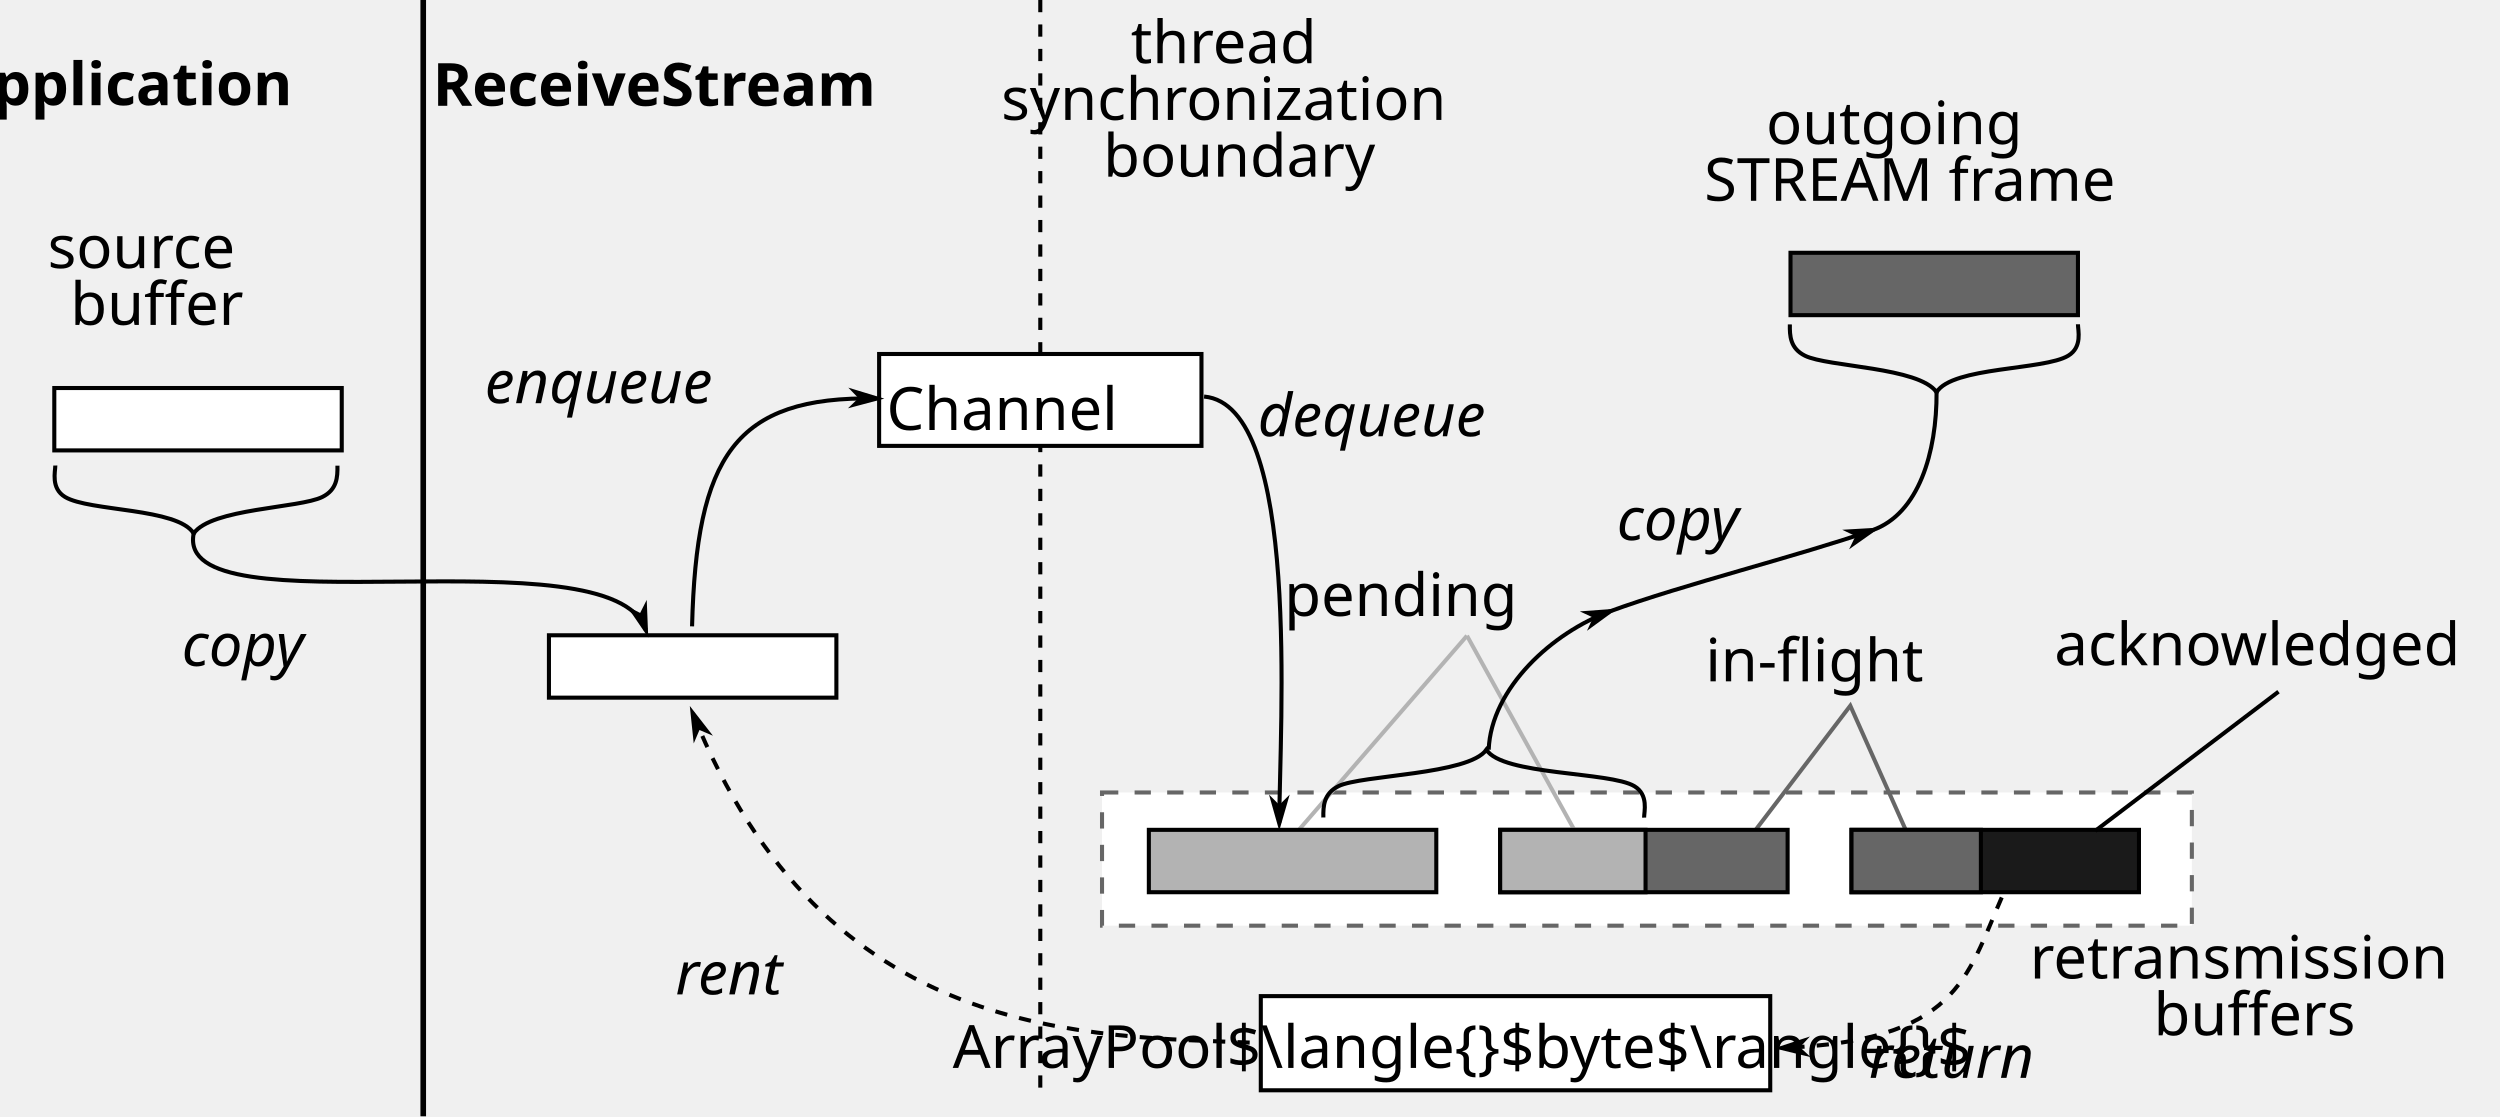
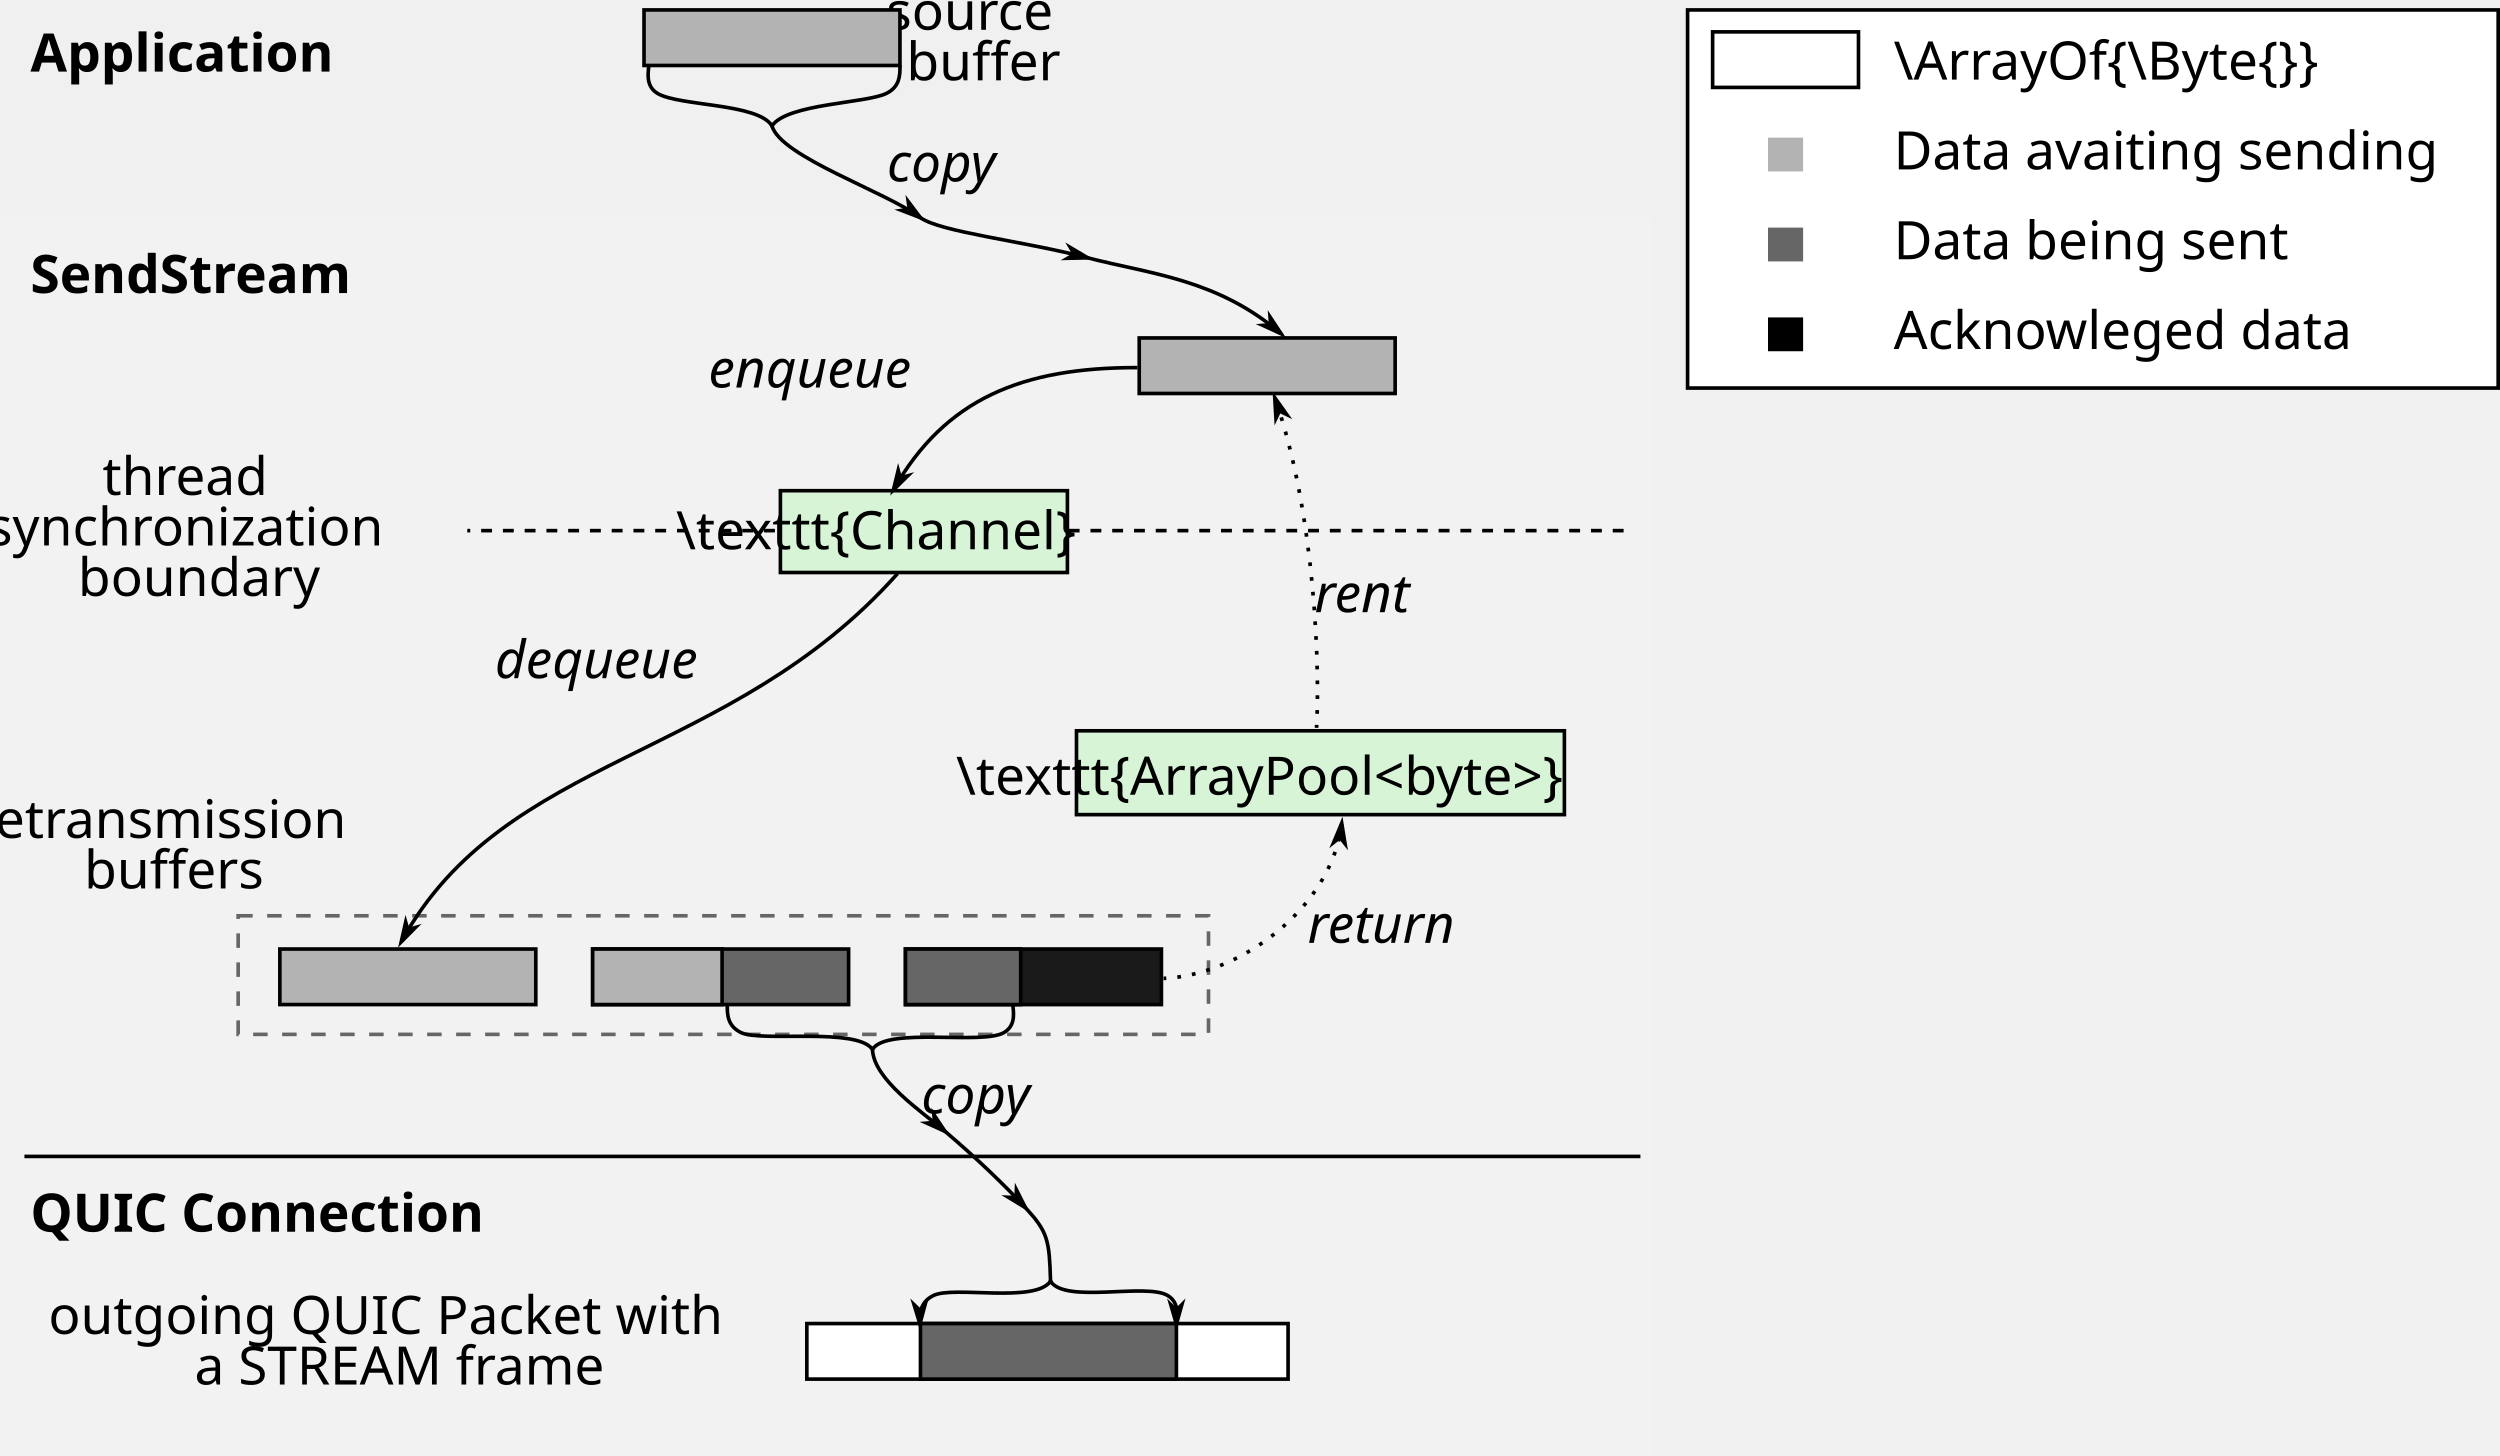
- <svg xmlns="http://www.w3.org/2000/svg" width="162.432mm" height="72.53mm" viewBox="0 0 162.432 72.53" version="1.1" id="svg8">
+ <svg xmlns="http://www.w3.org/2000/svg" width="182.433mm" height="106.247mm" viewBox="0 0 182.433 106.247" version="1.1" id="svg8">
  <defs id="defs2">
-     <marker style="overflow:visible" id="marker8675" refX="0" refY="0" orient="auto">
-       <path transform="matrix(-0.4,0,0,-0.4,-4,0)" style="fill:#000000;fill-opacity:1;fill-rule:evenodd;stroke:#000000;stroke-width:1pt;stroke-opacity:1" d="M 0,0 5,-5 -12.5,0 5,5 Z" id="path8673" />
-     </marker>
-     <marker style="overflow:visible" id="marker7574" refX="0" refY="0" orient="auto">
-       <path transform="matrix(-0.4,0,0,-0.4,-4,0)" style="fill:#000000;fill-opacity:1;fill-rule:evenodd;stroke:#000000;stroke-width:1pt;stroke-opacity:1" d="M 0,0 5,-5 -12.5,0 5,5 Z" id="path7572" />
-     </marker>
-     <marker style="overflow:visible" id="marker6840" refX="0" refY="0" orient="auto">
-       <path transform="matrix(0.4,0,0,0.4,4,0)" style="fill:#000000;fill-opacity:1;fill-rule:evenodd;stroke:#000000;stroke-width:1pt;stroke-opacity:1" d="M 0,0 5,-5 -12.5,0 5,5 Z" id="path6838" />
-     </marker>
-     <marker style="overflow:visible" id="marker5034" refX="0" refY="0" orient="auto">
-       <path transform="matrix(-0.4,0,0,-0.4,-4,0)" style="fill:#000000;fill-opacity:1;fill-rule:evenodd;stroke:#000000;stroke-width:1pt;stroke-opacity:1" d="M 0,0 5,-5 -12.5,0 5,5 Z" id="path5032" />
+     <marker style="overflow:visible" id="marker19103" refX="0" refY="0" orient="auto">
+       <path transform="matrix(-0.4,0,0,-0.4,-4,0)" style="fill:#000000;fill-opacity:1;fill-rule:evenodd;stroke:#000000;stroke-width:1pt;stroke-opacity:1" d="M 0,0 5,-5 -12.5,0 5,5 Z" id="path19101" />
+     </marker>
+     <marker style="overflow:visible" id="marker18877" refX="0" refY="0" orient="auto">
+       <path transform="matrix(0.4,0,0,0.4,4,0)" style="fill:#000000;fill-opacity:1;fill-rule:evenodd;stroke:#000000;stroke-width:1pt;stroke-opacity:1" d="M 0,0 5,-5 -12.5,0 5,5 Z" id="path18875" />
+     </marker>
+     <marker style="overflow:visible" id="marker18615" refX="0" refY="0" orient="auto">
+       <path transform="matrix(-0.4,0,0,-0.4,-4,0)" style="fill:#000000;fill-opacity:1;fill-rule:evenodd;stroke:#000000;stroke-width:1pt;stroke-opacity:1" d="M 0,0 5,-5 -12.5,0 5,5 Z" id="path18613" />
+     </marker>
+     <marker style="overflow:visible" id="marker18025" refX="0" refY="0" orient="auto">
+       <path transform="matrix(0.4,0,0,0.4,4,0)" style="fill:#000000;fill-opacity:1;fill-rule:evenodd;stroke:#000000;stroke-width:1pt;stroke-opacity:1" d="M 0,0 5,-5 -12.5,0 5,5 Z" id="path18023" />
+     </marker>
+     <marker style="overflow:visible" id="marker17473" refX="0" refY="0" orient="auto">
+       <path transform="matrix(0.4,0,0,0.4,4,0)" style="fill:#000000;fill-opacity:1;fill-rule:evenodd;stroke:#000000;stroke-width:1pt;stroke-opacity:1" d="M 0,0 5,-5 -12.5,0 5,5 Z" id="path17471" />
    </marker>
    <marker style="overflow:visible" id="marker4886" refX="0" refY="0" orient="auto">
      <path transform="matrix(-0.4,0,0,-0.4,-4,0)" style="fill:#000000;fill-opacity:1;fill-rule:evenodd;stroke:#000000;stroke-width:1pt;stroke-opacity:1" d="M 0,0 5,-5 -12.5,0 5,5 Z" id="path4884" />
    </marker>
    <marker style="overflow:visible" id="marker4517" refX="0" refY="0" orient="auto">
      <path transform="matrix(0.4,0,0,0.4,4,0)" style="fill:#000000;fill-opacity:1;fill-rule:evenodd;stroke:#000000;stroke-width:1pt;stroke-opacity:1" d="M 0,0 5,-5 -12.5,0 5,5 Z" id="path4515" />
    </marker>
    <marker style="overflow:visible" id="marker4365" refX="0" refY="0" orient="auto">
      <path transform="matrix(0.4,0,0,0.4,4,0)" style="fill:#000000;fill-opacity:1;fill-rule:evenodd;stroke:#000000;stroke-width:1pt;stroke-opacity:1" d="M 0,0 5,-5 -12.5,0 5,5 Z" id="path4363" />
    </marker>
    <marker style="overflow:visible" id="marker4241" refX="0" refY="0" orient="auto">
      <path transform="matrix(-0.4,0,0,-0.4,-4,0)" style="fill:#000000;fill-opacity:1;fill-rule:evenodd;stroke:#000000;stroke-width:1pt;stroke-opacity:1" d="M 0,0 5,-5 -12.5,0 5,5 Z" id="path4239" />
    </marker>
    <marker style="overflow:visible" id="marker3023" refX="0" refY="0" orient="auto">
      <path transform="matrix(-0.4,0,0,-0.4,-4,0)" style="fill:#808080;fill-opacity:1;fill-rule:evenodd;stroke:#808080;stroke-width:1pt;stroke-opacity:1" d="M 0,0 5,-5 -12.5,0 5,5 Z" id="path3021" />
    </marker>
-     <marker style="overflow:visible" id="marker2725" refX="0" refY="0" orient="auto">
-       <path transform="matrix(-0.4,0,0,-0.4,-4,0)" style="fill:#000000;fill-opacity:1;fill-rule:evenodd;stroke:#000000;stroke-width:1pt;stroke-opacity:1" d="M 0,0 5,-5 -12.5,0 5,5 Z" id="path2723" />
-     </marker>
    <marker style="overflow:visible" id="marker2543" refX="0" refY="0" orient="auto">
      <path transform="matrix(-0.4,0,0,-0.4,-4,0)" style="fill:#000000;fill-opacity:1;fill-rule:evenodd;stroke:#000000;stroke-width:1pt;stroke-opacity:1" d="M 0,0 5,-5 -12.5,0 5,5 Z" id="path2541" />
    </marker>
    <marker style="overflow:visible" id="marker2461" refX="0" refY="0" orient="auto">
      <path transform="matrix(-0.4,0,0,-0.4,-4,0)" style="fill:#000000;fill-opacity:1;fill-rule:evenodd;stroke:#000000;stroke-width:1pt;stroke-opacity:1" d="M 0,0 5,-5 -12.5,0 5,5 Z" id="path2459" />
    </marker>
    <marker style="overflow:visible" id="marker2349" refX="0" refY="0" orient="auto">
      <path transform="matrix(0.4,0,0,0.4,4,0)" style="fill:#000000;fill-opacity:1;fill-rule:evenodd;stroke:#000000;stroke-width:1pt;stroke-opacity:1" d="M 0,0 5,-5 -12.5,0 5,5 Z" id="path2347" />
    </marker>
-     <marker style="overflow:visible" id="Arrow1Mstart" refX="0" refY="0" orient="auto">
-       <path transform="matrix(0.4,0,0,0.4,4,0)" style="fill:#000000;fill-opacity:1;fill-rule:evenodd;stroke:#000000;stroke-width:1pt;stroke-opacity:1" d="M 0,0 5,-5 -12.5,0 5,5 Z" id="path876" />
-     </marker>
    <marker style="overflow:visible" id="Arrow2Lstart" refX="0" refY="0" orient="auto">
      <path transform="matrix(1.1,0,0,1.1,1.1,0)" d="M 8.719,4.034 -2.207,0.016 8.719,-4.002 c -1.745,2.372 -1.735,5.617 -6e-7,8.035 z" style="fill:#000000;fill-opacity:1;fill-rule:evenodd;stroke:#000000;stroke-width:0.625;stroke-linejoin:round;stroke-opacity:1" id="path888" />
    </marker>
    <marker style="overflow:visible" id="marker1154" refX="0" refY="0" orient="auto">
      <path transform="matrix(0.8,0,0,0.8,10,0)" style="fill:#000000;fill-opacity:1;fill-rule:evenodd;stroke:#000000;stroke-width:1pt;stroke-opacity:1" d="M 0,0 5,-5 -12.5,0 5,5 Z" id="path1152" />
    </marker>
    <marker style="overflow:visible" id="Arrow1Lstart" refX="0" refY="0" orient="auto">
      <path transform="matrix(0.8,0,0,0.8,10,0)" style="fill:#000000;fill-opacity:1;fill-rule:evenodd;stroke:#000000;stroke-width:1pt;stroke-opacity:1" d="M 0,0 5,-5 -12.5,0 5,5 Z" id="path870" />
    </marker>
    <marker style="overflow:visible" id="Arrow2Mstart" refX="0" refY="0" orient="auto">
      <path transform="scale(0.6)" d="M 8.719,4.034 -2.207,0.016 8.719,-4.002 c -1.745,2.372 -1.735,5.617 -6e-7,8.035 z" style="fill:#000000;fill-opacity:1;fill-rule:evenodd;stroke:#000000;stroke-width:0.625;stroke-linejoin:round;stroke-opacity:1" id="path1223" />
    </marker>
    <marker style="overflow:visible" id="marker2832" refX="0" refY="0" orient="auto">
      <path transform="scale(-0.6)" d="M 8.719,4.034 -2.207,0.016 8.719,-4.002 c -1.745,2.372 -1.735,5.617 -6e-7,8.035 z" style="fill:#000000;fill-opacity:1;fill-rule:evenodd;stroke:#000000;stroke-width:0.625;stroke-linejoin:round;stroke-opacity:1" id="path2830" />
    </marker>
+     <marker style="overflow:visible" id="marker5122" refX="0" refY="0" orient="auto">
+       <path transform="matrix(-0.4,0,0,-0.4,-4,0)" style="fill:#808080;fill-opacity:1;fill-rule:evenodd;stroke:#808080;stroke-width:1pt;stroke-opacity:1" d="M 0,0 5,-5 -12.5,0 5,5 Z" id="path5120" />
+     </marker>
+     <marker style="overflow:visible" id="marker3676" refX="0" refY="0" orient="auto">
+       <path transform="matrix(0.4,0,0,0.4,4,0)" style="fill:#000000;fill-opacity:1;fill-rule:evenodd;stroke:#000000;stroke-width:1pt;stroke-opacity:1" d="M 0,0 5,-5 -12.5,0 5,5 Z" id="path3674" />
+     </marker>
+     <marker style="overflow:visible" id="marker3696" refX="0" refY="0" orient="auto">
+       <path transform="matrix(-0.4,0,0,-0.4,-4,0)" style="fill:#000000;fill-opacity:1;fill-rule:evenodd;stroke:#000000;stroke-width:1pt;stroke-opacity:1" d="M 0,0 5,-5 -12.5,0 5,5 Z" id="path3694" />
+     </marker>
+     <marker style="overflow:visible" id="marker7386" refX="0" refY="0" orient="auto">
+       <path transform="matrix(-0.4,0,0,-0.4,-4,0)" style="fill:#808080;fill-opacity:1;fill-rule:evenodd;stroke:#808080;stroke-width:1pt;stroke-opacity:1" d="M 0,0 5,-5 -12.5,0 5,5 Z" id="path7384" />
+     </marker>
+     <marker style="overflow:visible" id="marker7666" refX="0" refY="0" orient="auto">
+       <path transform="matrix(0.4,0,0,0.4,4,0)" style="fill:#000000;fill-opacity:1;fill-rule:evenodd;stroke:#000000;stroke-width:1pt;stroke-opacity:1" d="M 0,0 5,-5 -12.5,0 5,5 Z" id="path7664" />
+     </marker>
+     <marker style="overflow:visible" id="marker9210" refX="0" refY="0" orient="auto">
+       <path transform="matrix(0.4,0,0,0.4,4,0)" style="fill:#000000;fill-opacity:1;fill-rule:evenodd;stroke:#000000;stroke-width:1pt;stroke-opacity:1" d="M 0,0 5,-5 -12.5,0 5,5 Z" id="path9208" />
+     </marker>
+     <marker style="overflow:visible" id="marker9350" refX="0" refY="0" orient="auto">
+       <path transform="matrix(-0.4,0,0,-0.4,-4,0)" style="fill:#000000;fill-opacity:1;fill-rule:evenodd;stroke:#000000;stroke-width:1pt;stroke-opacity:1" d="M 0,0 5,-5 -12.5,0 5,5 Z" id="path9348" />
+     </marker>
+     <marker style="overflow:visible" id="marker11205" refX="0" refY="0" orient="auto">
+       <path transform="matrix(-0.4,0,0,-0.4,-4,0)" style="fill:#000000;fill-opacity:1;fill-rule:evenodd;stroke:#000000;stroke-width:1pt;stroke-opacity:1" d="M 0,0 5,-5 -12.5,0 5,5 Z" id="path11203" />
+     </marker>
+     <marker style="overflow:visible" id="marker11919" refX="0" refY="0" orient="auto">
+       <path transform="matrix(0.4,0,0,0.4,4,0)" style="fill:#000000;fill-opacity:1;fill-rule:evenodd;stroke:#000000;stroke-width:1pt;stroke-opacity:1" d="M 0,0 5,-5 -12.5,0 5,5 Z" id="path11917" />
+     </marker>
+     <marker style="overflow:visible" id="marker11929" refX="0" refY="0" orient="auto">
+       <path transform="matrix(-0.4,0,0,-0.4,-4,0)" style="fill:#000000;fill-opacity:1;fill-rule:evenodd;stroke:#000000;stroke-width:1pt;stroke-opacity:1" d="M 0,0 5,-5 -12.5,0 5,5 Z" id="path11927" />
+     </marker>
+     <marker style="overflow:visible" id="marker13219" refX="0" refY="0" orient="auto">
+       <path transform="matrix(0.4,0,0,0.4,4,0)" style="fill:#000000;fill-opacity:1;fill-rule:evenodd;stroke:#000000;stroke-width:1pt;stroke-opacity:1" d="M 0,0 5,-5 -12.5,0 5,5 Z" id="path13217" />
+     </marker>
  </defs>
-   <g id="layer1" transform="translate(-25.02513,-4.612104)">
-     <rect style="fill:#ffffff;stroke:#666666;stroke-width:0.265;stroke-miterlimit:4;stroke-dasharray:1.058, 1.058;stroke-dashoffset:0" id="rect5590" width="70.809" height="8.654" x="96.627" y="56.102" />
-     <path style="fill:none;stroke:#666666;stroke-width:0.265px;stroke-linecap:butt;stroke-linejoin:miter;stroke-opacity:1" d="m 138.475,59.342 6.769,-8.878 3.844,8.615" id="path8831" />
-     <rect style="fill:#1a1a1a;stroke:#000000;stroke-width:0.265" id="rect883" width="18.676" height="4.053" x="145.323" y="58.529" />
-     <rect style="fill:#666666;stroke:#000000;stroke-width:0.265" id="rect1272" width="8.406" height="4.053" x="145.323" y="58.529" />
-     <text xml:space="preserve" style="font-weight:bold;font-size:3.881px;line-height:1.25;font-family:sans-serif;-inkscape-font-specification:'sans-serif Bold';text-align:center;letter-spacing:0px;text-anchor:middle;stroke-width:0.265" x="70.064" y="11.49" id="text835">
-       <tspan id="tspan833" x="70.064" y="11.49" style="stroke-width:0.265">ReceiveStream</tspan>
-     </text>
-     <text xml:space="preserve" style="font-size:3.881px;line-height:0.95;font-family:sans-serif;-inkscape-font-specification:sans-serif;text-align:center;letter-spacing:0px;text-anchor:middle;stroke-width:0.265" x="108.066" y="8.718" id="text839">
-       <tspan id="tspan837" x="108.066" y="8.718" style="stroke-width:0.265">thread</tspan>
-       <tspan x="108.066" y="12.405" style="stroke-width:0.265" id="tspan5670">synchronization</tspan>
-       <tspan x="108.066" y="16.091" style="stroke-width:0.265" id="tspan5358">boundary</tspan>
-     </text>
-     <text xml:space="preserve" style="font-size:3.881px;line-height:0.95;font-family:sans-serif;-inkscape-font-specification:sans-serif;text-align:center;letter-spacing:0px;text-anchor:middle;stroke-width:0.265" x="37.743" y="22.034" id="text843">
-       <tspan x="37.743" y="22.034" style="stroke-width:0.265" id="tspan879">source</tspan>
-       <tspan x="37.743" y="25.721" style="stroke-width:0.265" id="tspan6364">buffer</tspan>
-     </text>
-     <g id="g8101" transform="translate(-18.34548)">
-       <rect style="fill:#ffffff;stroke:#000000;stroke-width:0.265" id="rect873" width="33.1" height="6.118" x="125.288" y="69.333" />
-       <text xml:space="preserve" style="font-size:3.881px;line-height:1.25;font-family:sans-serif;-inkscape-font-specification:sans-serif;text-align:center;letter-spacing:0px;text-anchor:middle;stroke-width:0.265" x="141.892" y="73.999" id="text851">
-         <tspan id="tspan849" x="141.892" y="73.999" style="stroke-width:0.265">ArrayPool$\langle{}$byte$\rangle{}$</tspan>
-       </text>
-     </g>
-     <text xml:space="preserve" style="font-size:3.881px;line-height:0.95;font-family:sans-serif;-inkscape-font-specification:sans-serif;text-align:center;letter-spacing:0px;text-anchor:middle;stroke-width:0.265" x="151.633" y="13.975" id="text855">
-       <tspan id="tspan853" x="151.633" y="13.975" style="stroke-width:0.265">outgoing</tspan>
-       <tspan x="151.633" y="17.661" style="stroke-width:0.265" id="tspan5360">STREAM frame</tspan>
-     </text>
-     <text xml:space="preserve" style="font-size:3.881px;line-height:0.95;font-family:sans-serif;-inkscape-font-specification:sans-serif;text-align:center;letter-spacing:0px;text-anchor:middle;stroke-width:0.265" x="174.028" y="68.19" id="text859">
-       <tspan x="174.028" y="68.19" style="stroke-width:0.265" id="tspan877">retransmission</tspan>
-       <tspan x="174.028" y="71.877" style="stroke-width:0.265" id="tspan8117">buffers</tspan>
-     </text>
-     <rect style="fill:#ffffff;stroke:#000000;stroke-width:0.265" id="rect865" width="18.676" height="4.053" x="28.553" y="29.823" />
-     <path style="fill:none;stroke:#000000;stroke-width:0.265;stroke-linecap:butt;stroke-linejoin:miter;stroke-miterlimit:4;stroke-dasharray:0.794, 0.794;stroke-dashoffset:0;stroke-opacity:1" d="M 92.616,4.612 V 75.529" id="path869" />
-     <rect style="fill:#ffffff;stroke:#000000;stroke-width:0.265" id="rect871" width="20.944" height="5.97" x="82.144" y="27.612" />
-     <text xml:space="preserve" style="font-size:3.881px;line-height:1.25;font-family:sans-serif;-inkscape-font-specification:sans-serif;text-align:center;letter-spacing:0px;text-anchor:middle;stroke-width:0.265" x="92.658" y="32.551" id="text847">
-       <tspan id="tspan845" x="92.658" y="32.551" style="stroke-width:0.265">Channel</tspan>
-     </text>
-     <rect style="fill:#666666;stroke:#000000;stroke-width:0.265" id="rect875" width="18.676" height="4.053" x="141.359" y="21.036" />
-     <path style="fill:none;stroke:#000000;stroke-width:0.365;stroke-linecap:butt;stroke-linejoin:miter;stroke-miterlimit:4;stroke-dasharray:none;stroke-opacity:1" d="M 52.524,4.612 V 77.142" id="path889" />
-     <path style="fill:none;stroke:#000000;stroke-width:0.265;stroke-linecap:butt;stroke-linejoin:miter;stroke-miterlimit:4;stroke-dasharray:0.794, 0.794;stroke-dashoffset:0;stroke-opacity:1;marker-end:url(#marker2725)" d="m 155.084,62.922 c -2.322,5.301 -2.915,9.316 -14.268,9.779" id="path864" />
-     <path style="fill:none;stroke:#000000;stroke-width:0.265;stroke-linecap:butt;stroke-linejoin:miter;stroke-miterlimit:4;stroke-dasharray:0.795, 0.795;stroke-dashoffset:0;stroke-opacity:1;marker-start:url(#Arrow1Mstart)" d="m 70.038,50.965 c 8.628,21.443 25.491,20.948 36.845,21.411" id="path868" />
-     <text xml:space="preserve" style="font-style:italic;font-size:3.881px;line-height:1.25;font-family:sans-serif;-inkscape-font-specification:'sans-serif Italic';text-align:center;letter-spacing:0px;text-anchor:middle;stroke-width:0.265" x="74.902" y="69.222" id="text1264">
-       <tspan id="tspan1262" x="74.902" y="69.222" style="stroke-width:0.265">rent</tspan>
-     </text>
-     <text xml:space="preserve" style="font-style:italic;font-size:3.881px;line-height:1.25;font-family:sans-serif;-inkscape-font-specification:'sans-serif Italic';text-align:center;letter-spacing:0px;text-anchor:middle;stroke-width:0.265" x="154.339" y="74.643" id="text1268">
-       <tspan id="tspan1266" x="154.339" y="74.643" style="stroke-width:0.265">return</tspan>
-     </text>
-     <rect style="fill:#666666;stroke:#000000;stroke-width:0.265" id="rect881" width="18.676" height="4.053" x="122.496" y="58.529" />
+   <g id="layer1" transform="translate(-26.58999,-85.43808)">
+     <text xml:space="preserve" style="font-size:3.881px;line-height:0.95;font-family:sans-serif;-inkscape-font-specification:sans-serif;text-align:center;letter-spacing:0px;text-anchor:middle;stroke-width:0.265" x="100.882" y="87.613" id="text843">
+       <tspan x="100.882" y="87.613" style="stroke-width:0.265" id="tspan879">source</tspan>
+       <tspan x="100.882" y="91.3" style="stroke-width:0.265" id="tspan6364">buffer</tspan>
+     </text>
+     <rect style="fill:#b3b3b3;stroke:#000000;stroke-width:0.265" id="rect865" width="18.676" height="4.053" x="73.586" y="86.163" />
    <text xml:space="preserve" style="font-style:normal;font-variant:normal;font-weight:normal;font-stretch:normal;font-size:3.881px;line-height:1.25;font-family:sans-serif;-inkscape-font-specification:sans-serif;text-align:center;letter-spacing:0px;text-anchor:middle;stroke-width:0.265" x="151.477" y="49.045" id="text1276">
      <tspan id="tspan1274" x="151.477" y="49.045" style="font-style:normal;font-variant:normal;font-weight:normal;font-stretch:normal;font-family:sans-serif;-inkscape-font-specification:sans-serif;stroke-width:0.265" />
    </text>
    <text xml:space="preserve" style="font-style:italic;font-size:3.881px;line-height:1.25;font-family:sans-serif;-inkscape-font-specification:'sans-serif Italic';text-align:center;letter-spacing:0px;text-anchor:middle;stroke-width:0.265" x="145.002" y="50.197" id="text1280">
      <tspan id="tspan1278" x="145.002" y="50.197" style="stroke-width:0.265" />
    </text>
-     <text xml:space="preserve" style="font-style:italic;font-size:3.881px;line-height:1.25;font-family:sans-serif;-inkscape-font-specification:'sans-serif Italic';text-align:center;letter-spacing:0px;text-anchor:middle;stroke-width:0.265" x="136.557" y="39.708" id="text1288">
-       <tspan id="tspan1286" x="136.557" y="39.708" style="stroke-width:0.265">copy</tspan>
-     </text>
-     <text xml:space="preserve" style="font-style:italic;font-size:3.881px;line-height:1.25;font-family:sans-serif;-inkscape-font-specification:'sans-serif Italic';text-align:center;letter-spacing:0px;text-anchor:middle;stroke-width:0.265" x="43.319" y="47.883" id="text1292">
-       <tspan id="tspan1290" x="43.319" y="47.883" style="stroke-width:0.265">copy</tspan>
-     </text>
-     <path style="display:inline;fill:none;stroke:#000000;stroke-width:0.265px;stroke-linecap:butt;stroke-linejoin:miter;stroke-opacity:1" d="m 160.035,25.68 c -0.002,0.383 0.307,1.477 -0.633,2.044 -1.574,0.95 -7.514,0.7 -8.552,2.37 -1.139,-1.638 -7.079,-1.634 -8.552,-2.37 -0.959,-0.479 -0.993,-1.286 -0.981,-2.034" id="path2187" />
    <text xml:space="preserve" style="font-style:italic;font-size:3.881px;line-height:1.25;font-family:sans-serif;-inkscape-font-specification:'sans-serif Italic';text-align:center;letter-spacing:0px;text-anchor:middle;stroke-width:0.265" x="110.356" y="22.685" id="text2897">
      <tspan id="tspan2895" x="110.356" y="22.685" style="stroke-width:0.265" />
    </text>
-     <text xml:space="preserve" style="font-weight:bold;font-size:3.881px;line-height:1.25;font-family:sans-serif;-inkscape-font-specification:'sans-serif Bold';text-align:center;letter-spacing:0px;text-anchor:middle;stroke-width:0.265" x="35.489" y="11.444" id="text3171">
-       <tspan id="tspan3169" x="35.489" y="11.444" style="stroke-width:0.265">Application</tspan>
-     </text>
-     <path style="fill:none;stroke:#000000;stroke-width:0.265px;stroke-linecap:butt;stroke-linejoin:miter;stroke-opacity:1;marker-start:url(#marker6840)" d="m 108.142,58.069 c 0.02,-6.258 1.442,-27.123 -4.884,-27.692" id="path4103" />
-     <text xml:space="preserve" style="font-style:italic;font-size:3.881px;line-height:1.25;font-family:sans-serif;-inkscape-font-specification:'sans-serif Italic';text-align:center;letter-spacing:0px;text-anchor:middle;stroke-width:0.265" x="66.445" y="30.81" id="text4231">
-       <tspan id="tspan4229" x="66.445" y="30.81" style="stroke-width:0.265">enqueue</tspan>
-     </text>
-     <text xml:space="preserve" style="font-style:italic;font-size:3.881px;line-height:1.25;font-family:sans-serif;-inkscape-font-specification:'sans-serif Italic';text-align:center;letter-spacing:0px;text-anchor:middle;stroke-width:0.265" x="116.667" y="32.958" id="text4235">
-       <tspan id="tspan4233" x="116.667" y="32.958" style="stroke-width:0.265">dequeue</tspan>
-     </text>
-     <path style="fill:none;stroke:#000000;stroke-width:0.265;stroke-linecap:butt;stroke-linejoin:miter;stroke-opacity:1;stroke-miterlimit:4;stroke-dasharray:none;stroke-dashoffset:0;marker-end:url(#marker5034)" d="m 69.99,45.309 c 0.284,-11.027 2.738,-14.97 11.971,-14.807" id="path4237" />
-     <g id="g4806" transform="translate(48.66107,23.09932)">
+     <g id="g4806" transform="translate(93.97423,78.44879)">
      <path style="display:inline;fill:none;stroke:#000000;stroke-width:0.265px;stroke-linecap:butt;stroke-linejoin:miter;stroke-opacity:1" d="m -20.042,11.758 c 0.002,0.383 -0.307,1.477 0.633,2.044 1.574,0.95 7.32,0.7 8.358,2.37 1.139,-1.638 6.885,-1.634 8.358,-2.37 0.959,-0.479 0.993,-1.286 0.981,-2.034" id="path4513" />
    </g>
-     <rect style="fill:#ffffff;stroke:#000000;stroke-width:0.265" id="rect7900" width="18.676" height="4.053" x="60.691" y="45.888" />
-     <path style="fill:none;stroke:#000000;stroke-width:0.265px;stroke-linecap:butt;stroke-linejoin:miter;stroke-opacity:1;marker-end:url(#marker7574)" d="m 37.609,39.271 c -1.301,6.513 27.221,-0.251 29.371,6.267" id="path8171" />
-     <text xml:space="preserve" style="font-style:normal;font-variant:normal;font-weight:normal;font-stretch:normal;font-size:3.881px;line-height:1.25;font-family:sans-serif;-inkscape-font-specification:sans-serif;text-align:center;letter-spacing:0px;text-anchor:middle;stroke-width:0.265" x="174.215" y="47.836" id="text8817">
-       <tspan id="tspan8815" x="174.215" y="47.836" style="font-style:normal;font-variant:normal;font-weight:normal;font-stretch:normal;font-family:sans-serif;-inkscape-font-specification:sans-serif;stroke-width:0.265">acknowledged</tspan>
-     </text>
-     <path style="fill:none;stroke:#000000;stroke-width:0.265px;stroke-linecap:butt;stroke-linejoin:miter;stroke-opacity:1" d="m 161.153,58.598 11.913,-9.045" id="path8819" />
    <text xml:space="preserve" style="font-weight:bold;font-size:3.881px;line-height:1.25;font-family:sans-serif;-inkscape-font-specification:'sans-serif Bold';text-align:center;letter-spacing:0px;text-anchor:middle;stroke-width:0.265" x="131.651" y="41.371" id="text8823">
      <tspan id="tspan8821" x="131.651" y="41.371" style="stroke-width:0.265" />
    </text>
-     <text xml:space="preserve" style="font-size:3.881px;line-height:1.25;font-family:sans-serif;-inkscape-font-specification:sans-serif;text-align:center;letter-spacing:0px;text-anchor:middle;stroke-width:0.265" x="145.439" y="48.879" id="text8827">
-       <tspan id="tspan8825" x="145.439" y="48.879" style="stroke-width:0.265">in-flight</tspan>
-     </text>
-     <text xml:space="preserve" style="font-size:3.881px;line-height:1.25;font-family:sans-serif;-inkscape-font-specification:sans-serif;text-align:center;letter-spacing:0px;text-anchor:middle;stroke-width:0.265" x="118.568" y="44.636" id="text8835">
-       <tspan id="tspan8833" x="118.568" y="44.636" style="stroke-width:0.265">pending</tspan>
-     </text>
-     <path style="fill:none;stroke:#b3b3b3;stroke-width:0.265px;stroke-linecap:butt;stroke-linejoin:miter;stroke-opacity:1" d="M 120.338,45.917 109.321,58.641" id="path8837" />
-     <path style="fill:none;stroke:#b3b3b3;stroke-width:0.265px;stroke-linecap:butt;stroke-linejoin:miter;stroke-opacity:1" d="m 120.338,45.917 7.029,12.714" id="path8839" />
-     <rect style="fill:#b3b3b3;stroke:#000000;stroke-width:0.265;stroke-miterlimit:4;stroke-dasharray:none;stroke-dashoffset:0" id="rect887" width="18.676" height="4.053" x="99.669" y="58.529" />
-     <rect style="fill:#b3b3b3;stroke:#000000;stroke-width:0.265" id="rect1270" width="9.445" height="4.053" x="122.496" y="58.529" />
-     <path style="display:inline;fill:none;stroke:#000000;stroke-width:0.265;stroke-linecap:butt;stroke-linejoin:miter;stroke-miterlimit:4;stroke-dasharray:none;stroke-opacity:1" d="m 131.847,57.736 c -0.002,-0.383 0.307,-1.477 -0.633,-2.044 -1.574,-0.95 -8.576,-0.7 -9.613,-2.37 -1.139,1.638 -8.141,1.634 -9.613,2.37 -0.959,0.479 -0.993,1.286 -0.981,2.034" id="path2185" />
-     <path style="fill:none;stroke:#000000;stroke-width:0.265px;stroke-linecap:butt;stroke-linejoin:miter;stroke-opacity:1;marker-mid:url(#marker8675)" d="m 121.749,53.323 c 0.161,-4.014 4.164,-7.625 7.873,-8.988 4.768,-1.751 12.316,-3.616 17.052,-5.273 3.015,-1.055 4.193,-5.055 4.176,-8.969" id="path8669" />
+     <g id="g6907" transform="translate(20.23176,-54.20278)">
+       <g id="g17409">
+         <rect style="fill:#ffffff;stroke:#000000;stroke-width:0.265" id="rect17363" width="59.153" height="27.592" x="129.506" y="140.366" />
+         <rect style="fill:#ffffff;stroke:#000000;stroke-width:0.265" id="rect5067" width="10.644" height="4.053" x="-141.978" y="141.967" transform="scale(-1,1)" />
+         <text xml:space="preserve" style="font-size:3.881px;line-height:1.25;font-family:sans-serif;-inkscape-font-specification:sans-serif;letter-spacing:0px;word-spacing:0px;stroke-width:0.265" x="144.548" y="145.448" id="text5077">
+           <tspan id="tspan5075" x="144.548" y="145.448" style="stroke-width:0.265">\ArrayOf{\Byte{}}</tspan>
+         </text>
+         <text xml:space="preserve" style="font-size:3.881px;line-height:1.25;font-family:sans-serif;-inkscape-font-specification:sans-serif;letter-spacing:0px;word-spacing:0px;stroke-width:0.265" x="144.548" y="152.002" id="text5085">
+           <tspan id="tspan5083" x="144.548" y="152.002" style="stroke-width:0.265">Data avaiting sending</tspan>
+         </text>
+         <text xml:space="preserve" style="font-size:3.881px;line-height:1.25;font-family:sans-serif;-inkscape-font-specification:sans-serif;letter-spacing:0px;word-spacing:0px;stroke-width:0.265" x="144.548" y="158.557" id="text5089">
+           <tspan id="tspan5087" x="144.548" y="158.557" style="stroke-width:0.265">Data being sent</tspan>
+         </text>
+         <rect style="fill:#b3b3b3;stroke:#b3b3b3;stroke-width:0.2" id="rect5091" width="2.362" height="2.268" x="135.475" y="149.784" />
+         <rect style="fill:#666666;stroke:#666666;stroke-width:0.2" id="rect5093" width="2.362" height="2.268" x="135.475" y="156.349" />
+         <text xml:space="preserve" style="font-size:3.881px;line-height:1.25;font-family:sans-serif;-inkscape-font-specification:sans-serif;letter-spacing:0px;word-spacing:0px;stroke-width:0.265" x="144.548" y="165.111" id="text17345">
+           <tspan id="tspan17343" x="144.548" y="165.111" style="stroke-width:0.265">Acknowleged data</tspan>
+         </text>
+         <rect style="fill:#000000;stroke:#000000;stroke-width:0.2" id="rect17349" width="2.362" height="2.268" x="135.475" y="162.904" />
+       </g>
+     </g>
+     <rect style="fill:#f2f2f2;stroke:#f2f2f2;stroke-width:0.2" id="rect3582" width="120.385" height="90.239" x="-147.075" y="101.346" transform="scale(-1,1)" />
+     <text xml:space="preserve" style="font-weight:bold;font-size:3.881px;line-height:1.25;font-family:sans-serif;-inkscape-font-specification:'sans-serif Bold';text-align:start;letter-spacing:0px;text-anchor:start;stroke-width:0.265" x="28.813" y="90.664" id="text2759">
+       <tspan id="tspan2757" x="28.813" y="90.664" style="text-align:start;text-anchor:start;stroke-width:0.265">Application</tspan>
+     </text>
+     <text xml:space="preserve" style="font-weight:bold;font-size:3.881px;line-height:1.25;font-family:sans-serif;-inkscape-font-specification:'sans-serif Bold';text-align:start;letter-spacing:0px;text-anchor:start;stroke-width:0.265" x="28.813" y="106.825" id="text2767">
+       <tspan id="tspan2765" x="28.813" y="106.825" style="text-align:start;text-anchor:start;stroke-width:0.265">SendStream</tspan>
+     </text>
+     <g id="g2775" transform="translate(3.460215,45.44182)">
+       <rect style="fill:#ffffff;stroke:#000000;stroke-width:0.265" id="rect2769" width="35.118" height="4.053" x="-117.125" y="136.581" transform="scale(-1,1)" />
+       <rect style="fill:#666666;stroke:#000000;stroke-width:0.265" id="rect2771" width="18.676" height="4.053" x="-108.975" y="136.581" transform="scale(-1,1)" />
+     </g>
+     <text xml:space="preserve" style="font-size:3.881px;line-height:0.95;font-family:sans-serif;-inkscape-font-specification:sans-serif;text-align:center;letter-spacing:0px;text-anchor:middle;stroke-width:0.265" x="58.264" y="182.786" id="text2781">
+       <tspan x="58.264" y="182.786" style="stroke-width:0.265" id="tspan2779">outgoing QUIC Packet with</tspan>
+       <tspan x="58.264" y="186.472" style="stroke-width:0.265" id="tspan14009">a STREAM frame</tspan>
+     </text>
+     <text xml:space="preserve" style="font-size:3.881px;line-height:0.95;font-family:sans-serif;-inkscape-font-specification:sans-serif;text-align:center;letter-spacing:0px;text-anchor:middle;stroke-width:0.265" x="43.636" y="121.558" id="text839-1">
+       <tspan id="tspan837-5" x="43.636" y="121.558" style="stroke-width:0.265">thread</tspan>
+       <tspan x="43.636" y="125.244" style="stroke-width:0.265" id="tspan5670-6">synchronization</tspan>
+       <tspan x="43.636" y="128.931" style="stroke-width:0.265" id="tspan5358-0">boundary</tspan>
+     </text>
+     <path style="fill:none;stroke:#000000;stroke-width:0.265;stroke-linecap:butt;stroke-linejoin:miter;stroke-miterlimit:4;stroke-dasharray:0.794, 0.794;stroke-dashoffset:0;stroke-opacity:1" d="M 145.07,124.16 H 60.689" id="path3584" />
+     <g id="g9718" transform="translate(6.991981,0.3607731)">
+       <rect style="fill:#d7f4d7;stroke:#000000;stroke-width:0.265" id="rect3586" width="20.944" height="5.97" x="-97.49" y="120.885" transform="scale(-1,1)" />
+       <text xml:space="preserve" style="font-size:3.881px;line-height:1.25;font-family:sans-serif;-inkscape-font-specification:sans-serif;text-align:center;letter-spacing:0px;text-anchor:middle;stroke-width:0.265" x="87.061" y="125.162" id="text3590">
+         <tspan id="tspan3588" x="87.061" y="125.162" style="stroke-width:0.265">\texttt{Channel}</tspan>
+       </text>
+     </g>
+     <path style="fill:none;stroke:#000000;stroke-width:0.27;stroke-linecap:butt;stroke-linejoin:miter;stroke-miterlimit:4;stroke-dasharray:0.27, 0.81;stroke-dashoffset:0.054;stroke-opacity:1;marker-end:url(#marker3696)" d="m 122.663,138.55 c 0.236,-3.795 -0.009,-15.425 -3.036,-24.056" id="path3638" />
+     <text xml:space="preserve" style="font-style:italic;font-size:3.881px;line-height:1.25;font-family:sans-serif;-inkscape-font-specification:'sans-serif Italic';text-align:center;letter-spacing:0px;text-anchor:middle;stroke-width:0.265" x="128.503" y="130.114" id="text3644">
+       <tspan id="tspan3642" x="128.503" y="130.114" style="stroke-width:0.265">rent</tspan>
+     </text>
+     <text xml:space="preserve" style="font-style:italic;font-size:3.881px;line-height:1.25;font-family:sans-serif;-inkscape-font-specification:'sans-serif Italic';text-align:center;letter-spacing:0px;text-anchor:middle;stroke-width:0.265" x="88.205" y="113.717" id="text6940">
+       <tspan id="tspan6938" x="88.205" y="113.717" style="stroke-width:0.265">enqueue</tspan>
+     </text>
+     <text xml:space="preserve" style="font-style:italic;font-size:3.881px;line-height:1.25;font-family:sans-serif;-inkscape-font-specification:'sans-serif Italic';text-align:center;letter-spacing:0px;text-anchor:middle;stroke-width:0.265" x="72.628" y="134.931" id="text6944">
+       <tspan id="tspan6942" x="72.628" y="134.931" style="stroke-width:0.265">dequeue</tspan>
+     </text>
+     <path style="fill:none;stroke:#000000;stroke-width:0.265;stroke-linecap:butt;stroke-linejoin:miter;stroke-miterlimit:4;stroke-dasharray:none;stroke-opacity:1;marker-start:url(#marker17473);marker-mid:url(#marker7666)" d="m 120.051,109.77 c -4.663,-3.999 -9.632,-4.35 -14.122,-5.527 -4.677,-1.225 -10.785,-1.874 -12.205,-2.944 -2.47,-1.861 -10.176,-4.42 -10.802,-6.679" id="path7662" />
+     <text xml:space="preserve" style="font-style:italic;font-size:3.881px;line-height:1.25;font-family:sans-serif;-inkscape-font-specification:'sans-serif Italic';text-align:center;letter-spacing:0px;text-anchor:middle;stroke-width:0.265" x="97.8" y="98.681" id="text9696">
+       <tspan id="tspan9694" x="97.8" y="98.681" style="stroke-width:0.265">copy</tspan>
+     </text>
+     <path style="fill:none;stroke:#000000;stroke-width:0.265px;stroke-linecap:butt;stroke-linejoin:miter;stroke-opacity:1;marker-start:url(#marker18025)" d="m 91.805,121.152 c 3.776,-6.626 9.375,-8.903 17.788,-8.888" id="path10771" />
+     <path style="display:inline;fill:none;stroke:#000000;stroke-width:0.265px;stroke-linecap:butt;stroke-linejoin:miter;stroke-opacity:1;marker-start:url(#marker18877);marker-end:url(#marker19103)" d="m 112.436,182.022 c -0.002,-0.383 0.307,-1.476 -0.633,-2.044 -1.574,-0.95 -7.514,0.623 -8.552,-1.047 -1.139,1.638 -7.079,0.311 -8.552,1.047 -0.959,0.479 -0.993,1.286 -0.981,2.034" id="path11327" />
+     <path style="fill:none;stroke:#000000;stroke-width:0.265;stroke-linecap:butt;stroke-linejoin:miter;stroke-miterlimit:4;stroke-dasharray:none;stroke-dashoffset:0;stroke-opacity:1;marker-mid:url(#marker13219)" d="m 103.251,178.932 c -0.087,-3.041 -0.202,-3.604 -1.853,-5.39 -1.39,-1.504 -3.455,-3.518 -5.871,-5.566 -1.727,-1.464 -5.184,-3.766 -5.27,-5.962" id="path12753" />
+     <text xml:space="preserve" style="font-style:italic;font-size:3.881px;line-height:1.25;font-family:sans-serif;-inkscape-font-specification:'sans-serif Italic';text-align:center;letter-spacing:0px;text-anchor:middle;stroke-width:0.265" x="100.309" y="166.697" id="text13789">
+       <tspan id="tspan13787" x="100.309" y="166.697" style="stroke-width:0.265">copy</tspan>
+     </text>
+     <path style="fill:none;stroke:#000000;stroke-width:0.265;stroke-linecap:butt;stroke-linejoin:miter;stroke-miterlimit:4;stroke-dasharray:none;stroke-dashoffset:0;stroke-opacity:1" d="M 146.296,169.826 H 28.372" id="path14011" />
+     <text xml:space="preserve" style="font-weight:bold;font-size:3.881px;line-height:1.25;font-family:sans-serif;-inkscape-font-specification:'sans-serif Bold';text-align:start;letter-spacing:0px;text-anchor:start;stroke-width:0.265" x="28.813" y="175.319" id="text14669">
+       <tspan id="tspan14667" x="28.813" y="175.319" style="text-align:start;text-anchor:start;stroke-width:0.265">QUIC Connection</tspan>
+     </text>
+     <g id="g9713" transform="translate(34.8567,-24.02856)">
+       <g id="g9723">
+         <rect style="fill:#d7f4d7;stroke:#000000;stroke-width:0.265" id="rect3618" width="35.604" height="6.118" x="70.288" y="162.795" />
+         <text xml:space="preserve" style="font-size:3.881px;line-height:1.25;font-family:sans-serif;-inkscape-font-specification:sans-serif;text-align:center;letter-spacing:0px;text-anchor:middle;stroke-width:0.265" x="88.187" y="167.461" id="text3622">
+           <tspan id="tspan3620" x="88.187" y="167.461" style="stroke-width:0.265">\texttt{ArrayPool&lt;byte&gt;}</tspan>
+         </text>
+       </g>
+     </g>
+     <text xml:space="preserve" style="font-style:italic;font-size:3.881px;line-height:1.25;font-family:sans-serif;-inkscape-font-specification:'sans-serif Italic';text-align:center;letter-spacing:0px;text-anchor:middle;stroke-width:0.265" x="129.894" y="154.243" id="text3648">
+       <tspan id="tspan3646" x="129.894" y="154.243" style="stroke-width:0.265">return</tspan>
+     </text>
+     <rect style="fill:#b3b3b3;stroke:#000000;stroke-width:0.265" id="rect7900" width="18.676" height="4.053" x="109.723" y="110.099" />
+     <text xml:space="preserve" style="font-size:3.881px;line-height:0.95;font-family:sans-serif;-inkscape-font-specification:sans-serif;text-align:center;letter-spacing:0px;text-anchor:middle;stroke-width:0.265" x="41.807" y="146.589" id="text859">
+       <tspan x="41.807" y="146.589" style="stroke-width:0.265" id="tspan877">retransmission</tspan>
+       <tspan x="41.807" y="150.275" style="stroke-width:0.265" id="tspan8117">buffers</tspan>
+     </text>
+     <g id="g17743">
+       <rect style="fill:#f2f2f2;stroke:#666666;stroke-width:0.265;stroke-miterlimit:4;stroke-dasharray:1.058, 1.058;stroke-dashoffset:0" id="rect5590" width="70.809" height="8.654" x="43.97" y="152.266" />
+       <g id="g17729">
+         <rect style="fill:#1a1a1a;stroke:#000000;stroke-width:0.265" id="rect883" width="18.676" height="4.053" x="92.666" y="154.692" />
+         <rect style="fill:#666666;stroke:#000000;stroke-width:0.265" id="rect1272" width="8.406" height="4.053" x="92.666" y="154.692" />
+       </g>
+       <rect style="fill:#b3b3b3;stroke:#000000;stroke-width:0.265;stroke-miterlimit:4;stroke-dasharray:none;stroke-dashoffset:0" id="rect887" width="18.676" height="4.053" x="47.012" y="154.692" />
+       <g id="g17733">
+         <rect style="fill:#666666;stroke:#000000;stroke-width:0.265" id="rect881" width="18.676" height="4.053" x="69.839" y="154.692" />
+         <rect style="fill:#b3b3b3;stroke:#000000;stroke-width:0.265" id="rect1270" width="9.445" height="4.053" x="69.839" y="154.692" />
+       </g>
+     </g>
+     <path style="fill:none;stroke:#000000;stroke-width:0.265px;stroke-linecap:butt;stroke-linejoin:miter;stroke-opacity:1;marker-end:url(#marker18615)" d="M 92.09,127.291 C 79.863,141.018 63.409,140.431 55.887,154.135" id="path10323" />
+     <path style="fill:none;stroke:#000000;stroke-width:0.27;stroke-linecap:butt;stroke-linejoin:miter;stroke-miterlimit:4;stroke-dasharray:0.27, 0.81;stroke-dashoffset:0.054;stroke-opacity:1;marker-start:url(#marker3676)" d="m 124.494,145.557 c -0.718,6.07 -7.358,11.045 -12.996,11.279" id="path3640" />
+     <path style="display:inline;fill:none;stroke:#000000;stroke-width:0.265;stroke-linecap:butt;stroke-linejoin:miter;stroke-miterlimit:4;stroke-dasharray:none;stroke-opacity:1" d="m 100.503,158.736 c -0.002,0.383 0.307,1.476 -0.633,2.044 -1.574,0.95 -8.576,-0.434 -9.613,1.236 -1.139,-1.638 -8.141,-0.5 -9.613,-1.236 -0.959,-0.479 -0.993,-1.286 -0.981,-2.034" id="path19339" />
  </g>
</svg>
